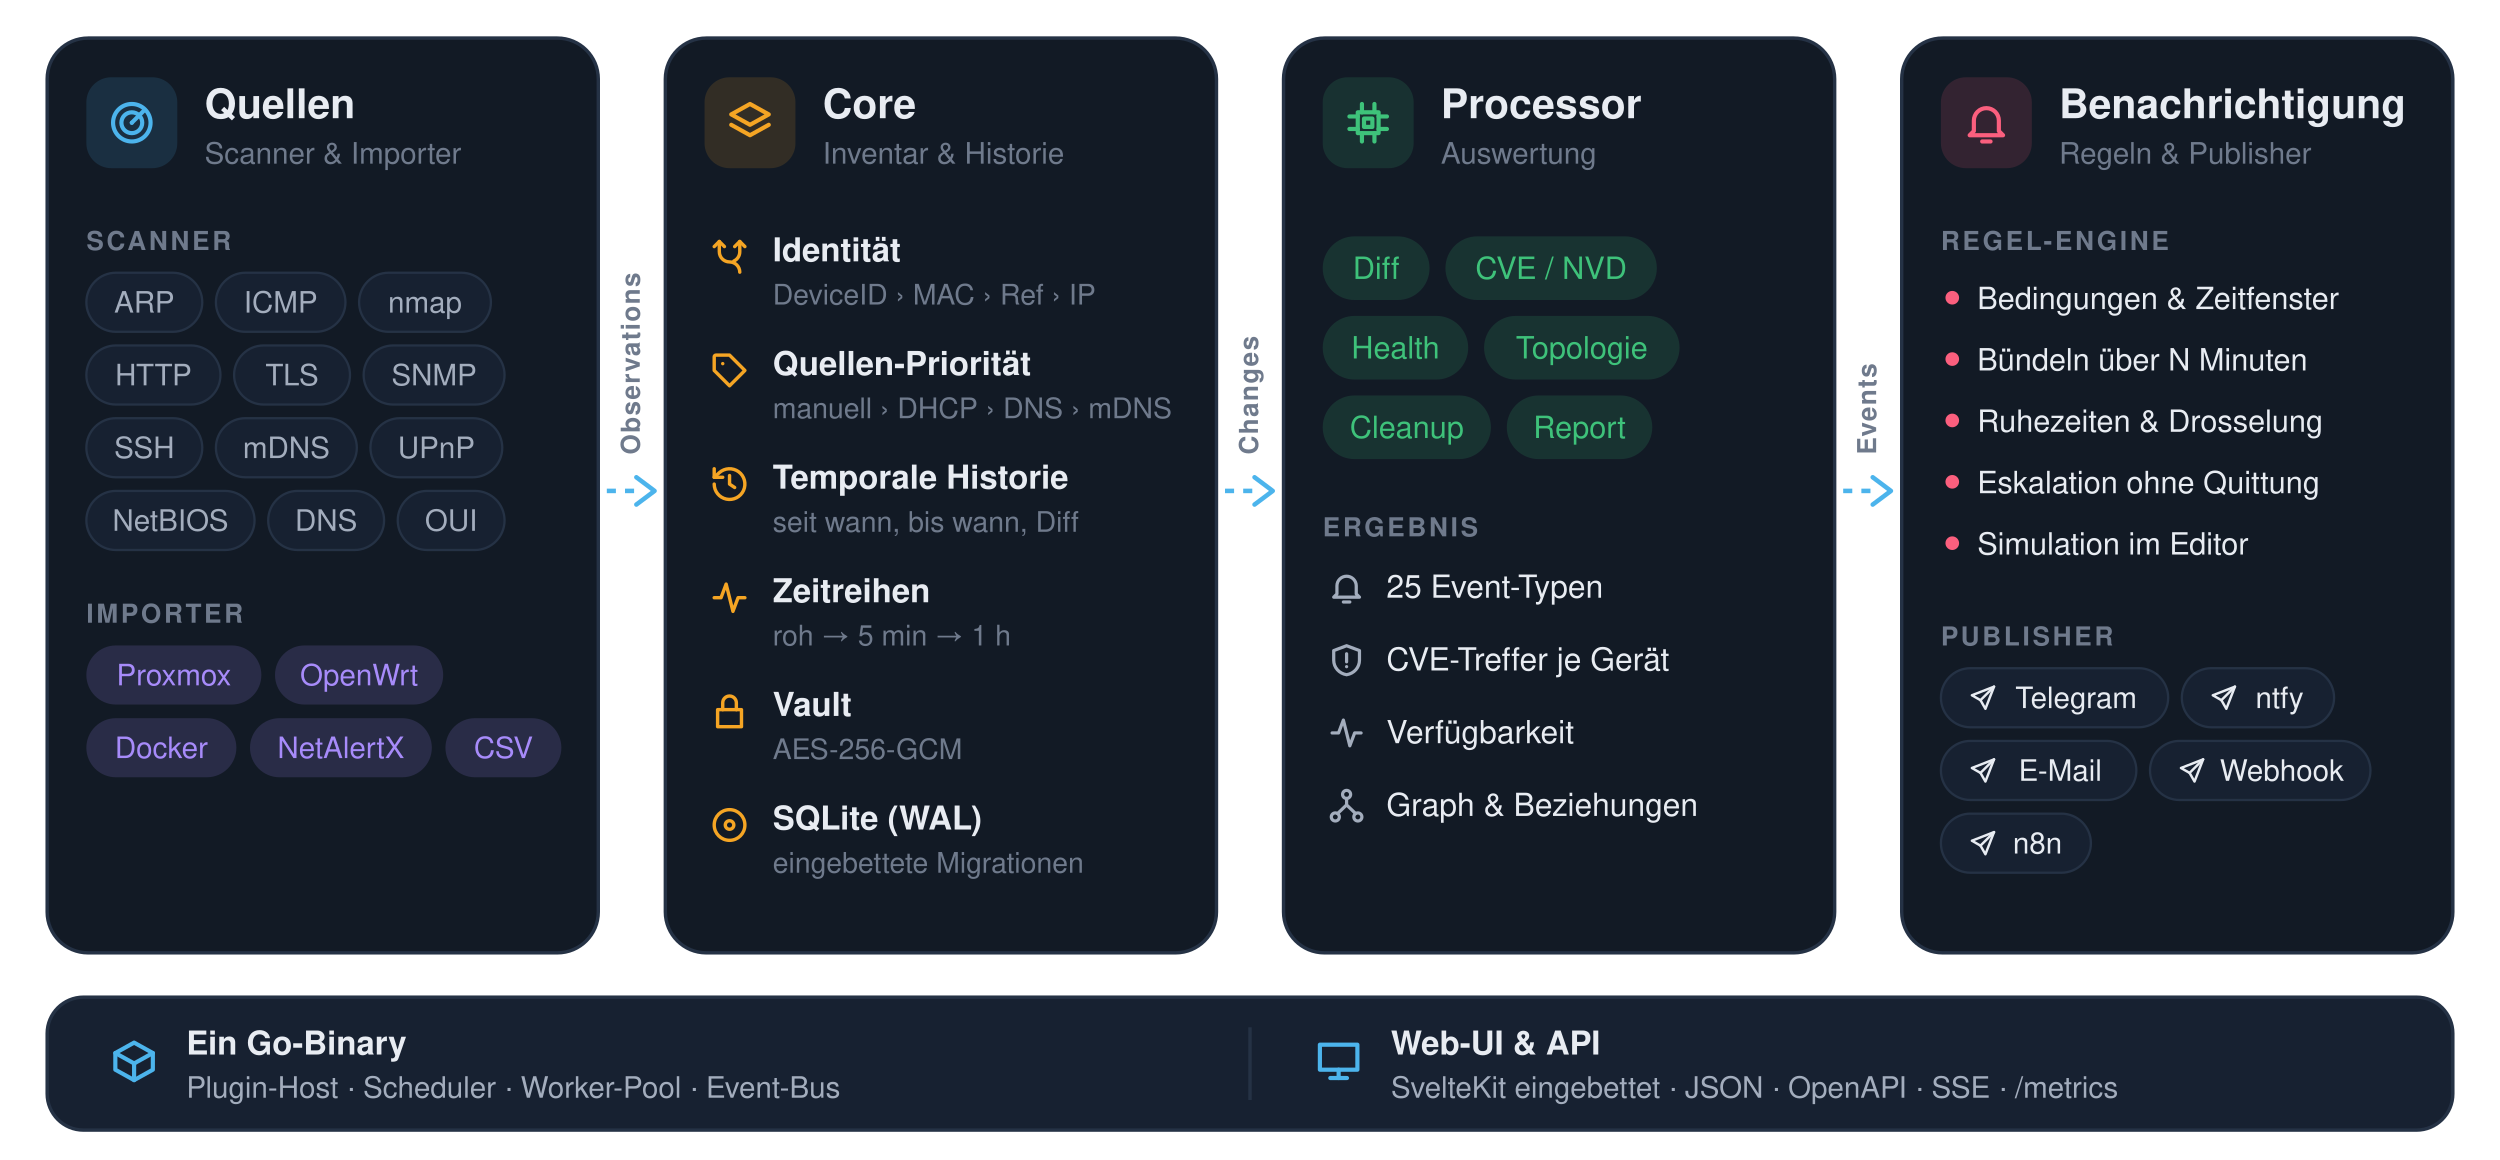
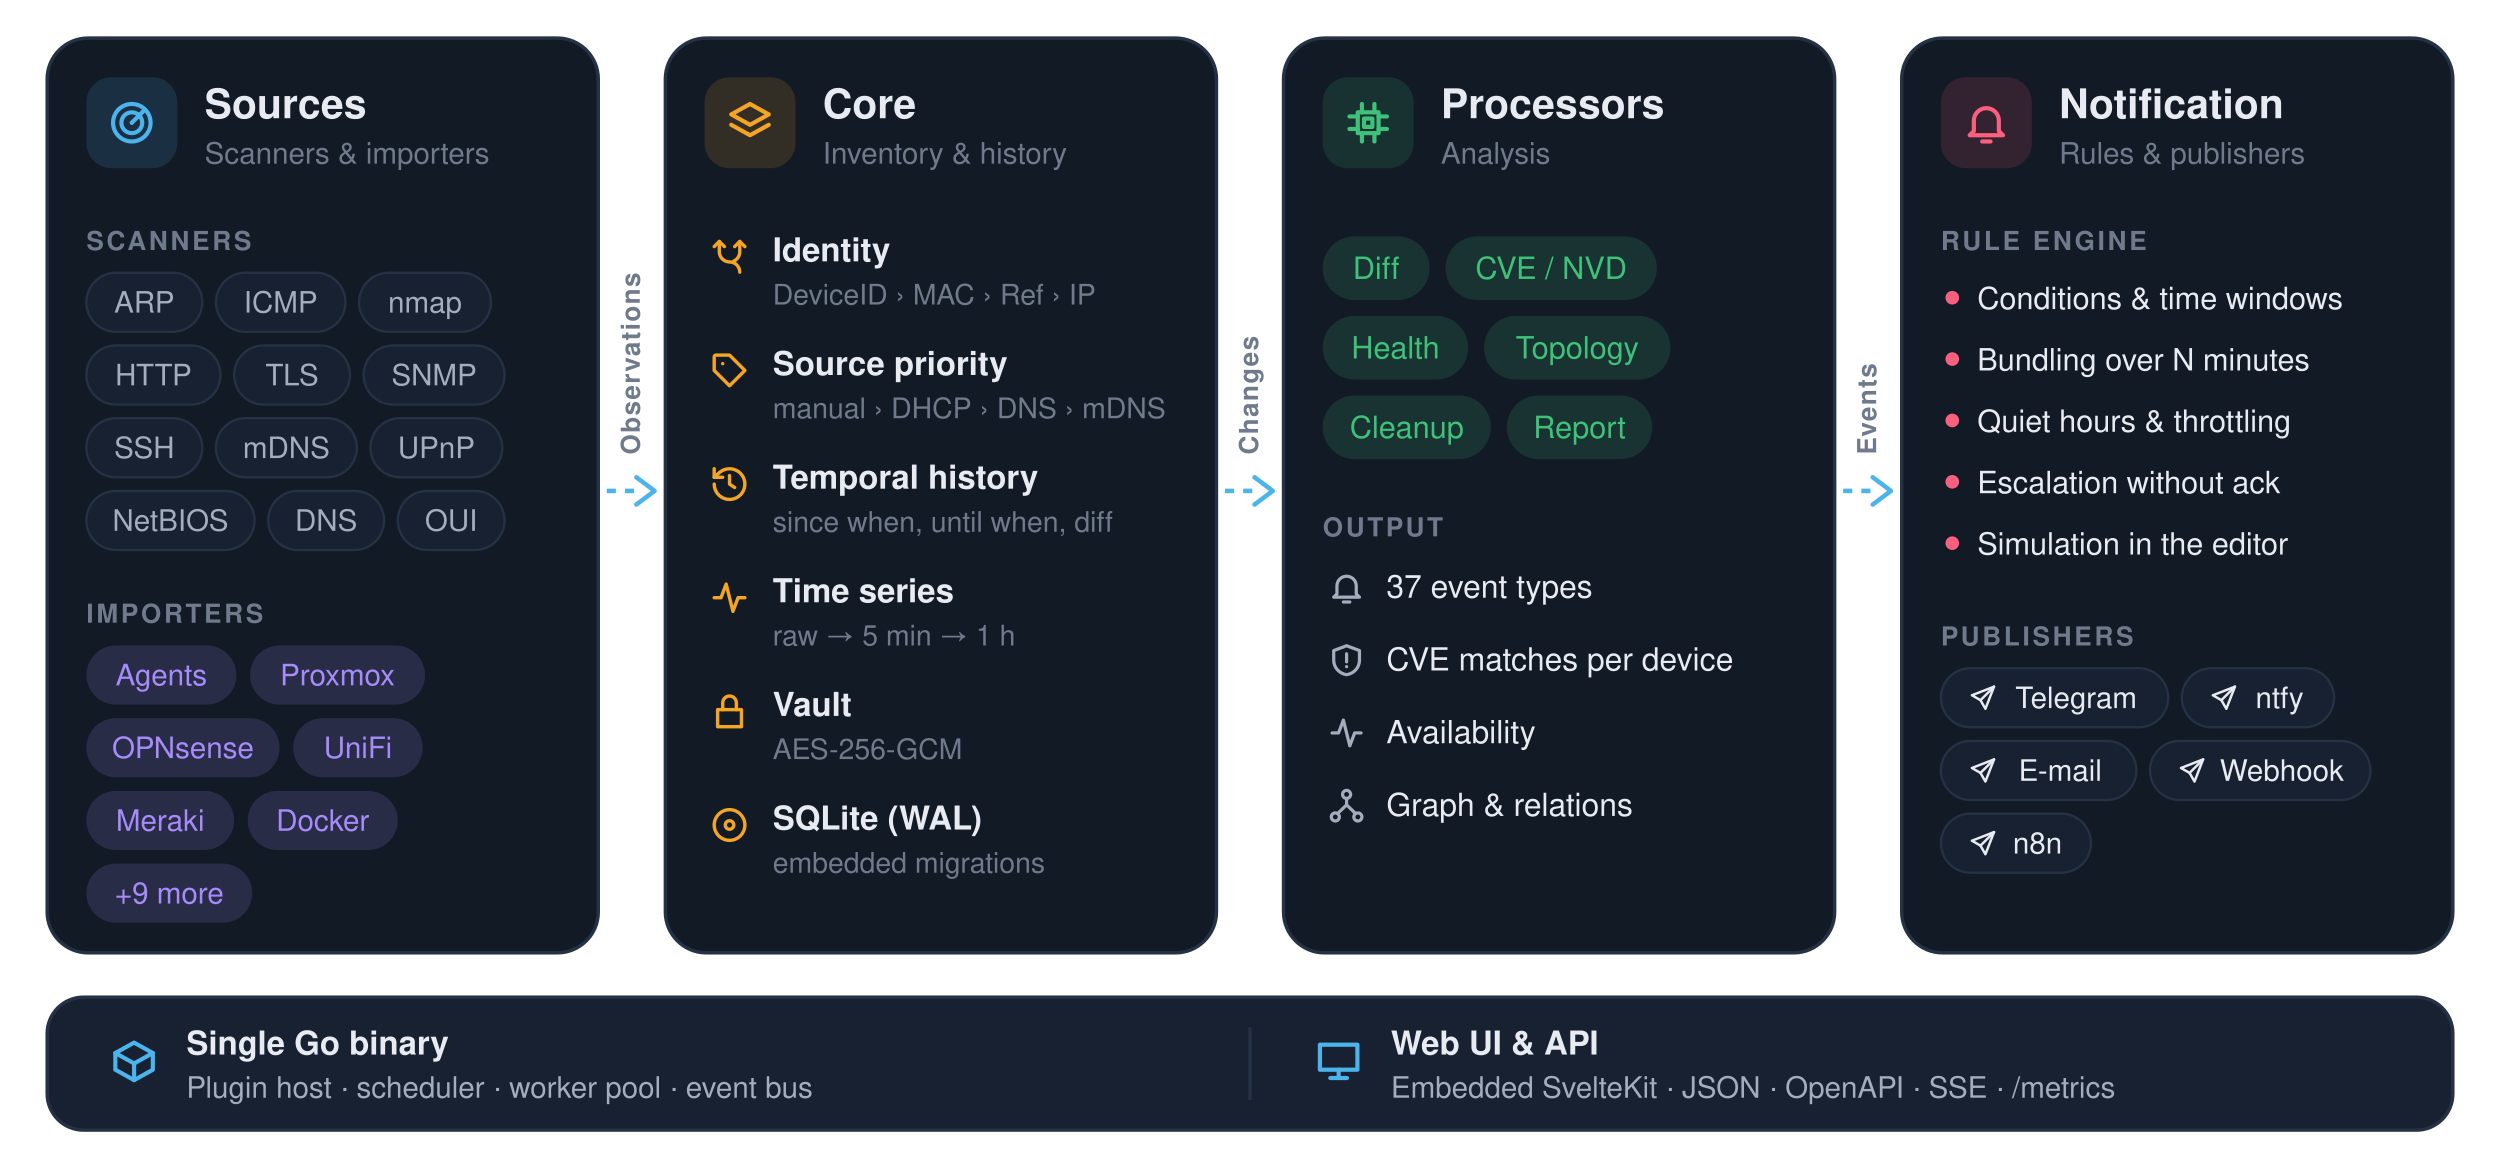
<svg xmlns="http://www.w3.org/2000/svg" width="1100" height="510" viewBox="0 0 1100 510" role="img" aria-labelledby="t d">
  <style>
.flow { animation: flow 1.1s linear infinite; }
@keyframes flow { to { stroke-dashoffset: -16; } }
@media (prefers-reduced-motion: reduce) { * { animation: none !important; } }
</style>
  <rect x="20.75" y="16.75" width="242.5" height="402.5" rx="18" fill="#121a25" stroke="#253245" stroke-width="1.5" />
  <rect x="38" y="34" width="40" height="40" rx="11" fill="#4cb4ec" fill-opacity="0.14" />
  <g transform="translate(47 43) scale(0.9166667)" fill="none" stroke="#4cb4ec" stroke-width="2" stroke-linecap="round" stroke-linejoin="round">
    <path d="M3 12a9 9 0 1 0 18 0a9 9 0 1 0 -18 0" />
    <path d="M7 12a5 5 0 1 0 10 0a5 5 0 1 0 -10 0" />
    <path d="M12 12l6-6" />
    <path d="M12 12h.01" />
  </g>
-   <text x="90" y="52" font-family="'Segoe UI', -apple-system, BlinkMacSystemFont, 'Helvetica Neue', Helvetica, Arial, sans-serif" font-size="18" font-weight="650" fill="#e8ecf2">Quellen</text>
-   <text x="90" y="72" font-family="'Segoe UI', -apple-system, BlinkMacSystemFont, 'Helvetica Neue', Helvetica, Arial, sans-serif" font-size="13" font-weight="400" fill="#6f7a8c">Scanner &amp; Importer</text>
-   <text x="38" y="110" font-family="'Segoe UI', -apple-system, BlinkMacSystemFont, 'Helvetica Neue', Helvetica, Arial, sans-serif" font-size="11.5" font-weight="600" letter-spacing="1.2" fill="#6f7a8c">SCANNER</text>
+   <text x="90" y="52" font-family="'Segoe UI', -apple-system, BlinkMacSystemFont, 'Helvetica Neue', Helvetica, Arial, sans-serif" font-size="18" font-weight="650" fill="#e8ecf2">Sources</text>
+   <text x="90" y="72" font-family="'Segoe UI', -apple-system, BlinkMacSystemFont, 'Helvetica Neue', Helvetica, Arial, sans-serif" font-size="13" font-weight="400" fill="#6f7a8c">Scanners &amp; importers</text>
+   <text x="38" y="110" font-family="'Segoe UI', -apple-system, BlinkMacSystemFont, 'Helvetica Neue', Helvetica, Arial, sans-serif" font-size="11.5" font-weight="600" letter-spacing="1.2" fill="#6f7a8c">SCANNERS</text>
  <rect x="38" y="120" width="51" height="26" rx="13" fill="#172131" stroke="#253245" />
  <text x="63.5" y="137.55" font-family="'Segoe UI', -apple-system, BlinkMacSystemFont, 'Helvetica Neue', Helvetica, Arial, sans-serif" font-size="13" font-weight="500" text-anchor="middle" fill="#a3adbd">ARP</text>
  <rect x="95" y="120" width="57" height="26" rx="13" fill="#172131" stroke="#253245" />
  <text x="123.5" y="137.55" font-family="'Segoe UI', -apple-system, BlinkMacSystemFont, 'Helvetica Neue', Helvetica, Arial, sans-serif" font-size="13" font-weight="500" text-anchor="middle" fill="#a3adbd">ICMP</text>
  <rect x="158" y="120" width="58" height="26" rx="13" fill="#172131" stroke="#253245" />
  <text x="187" y="137.55" font-family="'Segoe UI', -apple-system, BlinkMacSystemFont, 'Helvetica Neue', Helvetica, Arial, sans-serif" font-size="13" font-weight="500" text-anchor="middle" fill="#a3adbd">nmap</text>
  <rect x="38" y="152" width="59" height="26" rx="13" fill="#172131" stroke="#253245" />
  <text x="67.5" y="169.55" font-family="'Segoe UI', -apple-system, BlinkMacSystemFont, 'Helvetica Neue', Helvetica, Arial, sans-serif" font-size="13" font-weight="500" text-anchor="middle" fill="#a3adbd">HTTP</text>
  <rect x="103" y="152" width="51" height="26" rx="13" fill="#172131" stroke="#253245" />
  <text x="128.5" y="169.55" font-family="'Segoe UI', -apple-system, BlinkMacSystemFont, 'Helvetica Neue', Helvetica, Arial, sans-serif" font-size="13" font-weight="500" text-anchor="middle" fill="#a3adbd">TLS</text>
  <rect x="160" y="152" width="62" height="26" rx="13" fill="#172131" stroke="#253245" />
  <text x="191" y="169.55" font-family="'Segoe UI', -apple-system, BlinkMacSystemFont, 'Helvetica Neue', Helvetica, Arial, sans-serif" font-size="13" font-weight="500" text-anchor="middle" fill="#a3adbd">SNMP</text>
  <rect x="38" y="184" width="51" height="26" rx="13" fill="#172131" stroke="#253245" />
  <text x="63.5" y="201.55" font-family="'Segoe UI', -apple-system, BlinkMacSystemFont, 'Helvetica Neue', Helvetica, Arial, sans-serif" font-size="13" font-weight="500" text-anchor="middle" fill="#a3adbd">SSH</text>
  <rect x="95" y="184" width="62" height="26" rx="13" fill="#172131" stroke="#253245" />
  <text x="126" y="201.55" font-family="'Segoe UI', -apple-system, BlinkMacSystemFont, 'Helvetica Neue', Helvetica, Arial, sans-serif" font-size="13" font-weight="500" text-anchor="middle" fill="#a3adbd">mDNS</text>
  <rect x="163" y="184" width="58" height="26" rx="13" fill="#172131" stroke="#253245" />
  <text x="192" y="201.55" font-family="'Segoe UI', -apple-system, BlinkMacSystemFont, 'Helvetica Neue', Helvetica, Arial, sans-serif" font-size="13" font-weight="500" text-anchor="middle" fill="#a3adbd">UPnP</text>
  <rect x="38" y="216" width="74" height="26" rx="13" fill="#172131" stroke="#253245" />
  <text x="75" y="233.55" font-family="'Segoe UI', -apple-system, BlinkMacSystemFont, 'Helvetica Neue', Helvetica, Arial, sans-serif" font-size="13" font-weight="500" text-anchor="middle" fill="#a3adbd">NetBIOS</text>
  <rect x="118" y="216" width="51" height="26" rx="13" fill="#172131" stroke="#253245" />
  <text x="143.5" y="233.55" font-family="'Segoe UI', -apple-system, BlinkMacSystemFont, 'Helvetica Neue', Helvetica, Arial, sans-serif" font-size="13" font-weight="500" text-anchor="middle" fill="#a3adbd">DNS</text>
  <rect x="175" y="216" width="47" height="26" rx="13" fill="#172131" stroke="#253245" />
  <text x="198.5" y="233.55" font-family="'Segoe UI', -apple-system, BlinkMacSystemFont, 'Helvetica Neue', Helvetica, Arial, sans-serif" font-size="13" font-weight="500" text-anchor="middle" fill="#a3adbd">OUI</text>
-   <text x="38" y="274" font-family="'Segoe UI', -apple-system, BlinkMacSystemFont, 'Helvetica Neue', Helvetica, Arial, sans-serif" font-size="11.5" font-weight="600" letter-spacing="1.2" fill="#6f7a8c">IMPORTER</text>
-   <rect x="38" y="284" width="77" height="26" rx="13" fill="rgba(167,139,250,0.16)" stroke="none" />
-   <text x="76.5" y="301.55" font-family="'Segoe UI', -apple-system, BlinkMacSystemFont, 'Helvetica Neue', Helvetica, Arial, sans-serif" font-size="13" font-weight="500" text-anchor="middle" fill="#a78bfa">Proxmox</text>
-   <rect x="121" y="284" width="74" height="26" rx="13" fill="rgba(167,139,250,0.16)" stroke="none" />
-   <text x="158" y="301.55" font-family="'Segoe UI', -apple-system, BlinkMacSystemFont, 'Helvetica Neue', Helvetica, Arial, sans-serif" font-size="13" font-weight="500" text-anchor="middle" fill="#a78bfa">OpenWrt</text>
-   <rect x="38" y="316" width="66" height="26" rx="13" fill="rgba(167,139,250,0.16)" stroke="none" />
-   <text x="71" y="333.55" font-family="'Segoe UI', -apple-system, BlinkMacSystemFont, 'Helvetica Neue', Helvetica, Arial, sans-serif" font-size="13" font-weight="500" text-anchor="middle" fill="#a78bfa">Docker</text>
-   <rect x="110" y="316" width="80" height="26" rx="13" fill="rgba(167,139,250,0.16)" stroke="none" />
-   <text x="150" y="333.55" font-family="'Segoe UI', -apple-system, BlinkMacSystemFont, 'Helvetica Neue', Helvetica, Arial, sans-serif" font-size="13" font-weight="500" text-anchor="middle" fill="#a78bfa">NetAlertX</text>
-   <rect x="196" y="316" width="51" height="26" rx="13" fill="rgba(167,139,250,0.16)" stroke="none" />
-   <text x="221.5" y="333.55" font-family="'Segoe UI', -apple-system, BlinkMacSystemFont, 'Helvetica Neue', Helvetica, Arial, sans-serif" font-size="13" font-weight="500" text-anchor="middle" fill="#a78bfa">CSV</text>
+   <text x="38" y="274" font-family="'Segoe UI', -apple-system, BlinkMacSystemFont, 'Helvetica Neue', Helvetica, Arial, sans-serif" font-size="11.5" font-weight="600" letter-spacing="1.2" fill="#6f7a8c">IMPORTERS</text>
+   <rect x="38" y="284" width="66" height="26" rx="13" fill="rgba(167,139,250,0.16)" stroke="none" />
+   <text x="71" y="301.55" font-family="'Segoe UI', -apple-system, BlinkMacSystemFont, 'Helvetica Neue', Helvetica, Arial, sans-serif" font-size="13" font-weight="500" text-anchor="middle" fill="#a78bfa">Agents</text>
+   <rect x="110" y="284" width="77" height="26" rx="13" fill="rgba(167,139,250,0.16)" stroke="none" />
+   <text x="148.5" y="301.55" font-family="'Segoe UI', -apple-system, BlinkMacSystemFont, 'Helvetica Neue', Helvetica, Arial, sans-serif" font-size="13" font-weight="500" text-anchor="middle" fill="#a78bfa">Proxmox</text>
+   <rect x="38" y="316" width="85" height="26" rx="13" fill="rgba(167,139,250,0.16)" stroke="none" />
+   <text x="80.5" y="333.55" font-family="'Segoe UI', -apple-system, BlinkMacSystemFont, 'Helvetica Neue', Helvetica, Arial, sans-serif" font-size="13" font-weight="500" text-anchor="middle" fill="#a78bfa">OPNsense</text>
+   <rect x="129" y="316" width="57" height="26" rx="13" fill="rgba(167,139,250,0.16)" stroke="none" />
+   <text x="157.5" y="333.55" font-family="'Segoe UI', -apple-system, BlinkMacSystemFont, 'Helvetica Neue', Helvetica, Arial, sans-serif" font-size="13" font-weight="500" text-anchor="middle" fill="#a78bfa">UniFi</text>
+   <rect x="38" y="348" width="65" height="26" rx="13" fill="rgba(167,139,250,0.16)" stroke="none" />
+   <text x="70.5" y="365.55" font-family="'Segoe UI', -apple-system, BlinkMacSystemFont, 'Helvetica Neue', Helvetica, Arial, sans-serif" font-size="13" font-weight="500" text-anchor="middle" fill="#a78bfa">Meraki</text>
+   <rect x="109" y="348" width="66" height="26" rx="13" fill="rgba(167,139,250,0.16)" stroke="none" />
+   <text x="142" y="365.55" font-family="'Segoe UI', -apple-system, BlinkMacSystemFont, 'Helvetica Neue', Helvetica, Arial, sans-serif" font-size="13" font-weight="500" text-anchor="middle" fill="#a78bfa">Docker</text>
+   <rect x="38" y="380" width="73" height="26" rx="13" fill="rgba(167,139,250,0.16)" stroke="none" />
+   <text x="74.5" y="397.55" font-family="'Segoe UI', -apple-system, BlinkMacSystemFont, 'Helvetica Neue', Helvetica, Arial, sans-serif" font-size="13" font-weight="500" text-anchor="middle" fill="#a78bfa">+9 more</text>
  <rect x="292.75" y="16.75" width="242.5" height="402.5" rx="18" fill="#121a25" stroke="#253245" stroke-width="1.5" />
  <rect x="310" y="34" width="40" height="40" rx="11" fill="#f5a524" fill-opacity="0.14" />
  <g transform="translate(319 43) scale(0.9166667)" fill="none" stroke="#f5a524" stroke-width="2" stroke-linecap="round" stroke-linejoin="round">
    <path d="M12 3l9 5-9 5-9-5z" />
    <path d="M3 13l9 5 9-5" />
  </g>
  <text x="362" y="52" font-family="'Segoe UI', -apple-system, BlinkMacSystemFont, 'Helvetica Neue', Helvetica, Arial, sans-serif" font-size="18" font-weight="650" fill="#e8ecf2">Core</text>
-   <text x="362" y="72" font-family="'Segoe UI', -apple-system, BlinkMacSystemFont, 'Helvetica Neue', Helvetica, Arial, sans-serif" font-size="13" font-weight="400" fill="#6f7a8c">Inventar &amp; Historie</text>
+   <text x="362" y="72" font-family="'Segoe UI', -apple-system, BlinkMacSystemFont, 'Helvetica Neue', Helvetica, Arial, sans-serif" font-size="13" font-weight="400" fill="#6f7a8c">Inventory &amp; history</text>
  <g transform="translate(312 104) scale(0.75)" fill="none" stroke="#f5a524" stroke-width="2" stroke-linecap="round" stroke-linejoin="round">
    <path d="M6 3v6a6 6 0 0 0 6 6h0a6 6 0 0 1 6 6" />
    <path d="M18 3v6a6 6 0 0 1-3.5 5.5" />
    <path d="M3 6l3-3 3 3" />
    <path d="M15 6l3-3 3 3" />
  </g>
-   <text x="340" y="115" font-family="'Segoe UI', -apple-system, BlinkMacSystemFont, 'Helvetica Neue', Helvetica, Arial, sans-serif" font-size="14.5" font-weight="600" fill="#e8ecf2">Identität</text>
+   <text x="340" y="115" font-family="'Segoe UI', -apple-system, BlinkMacSystemFont, 'Helvetica Neue', Helvetica, Arial, sans-serif" font-size="14.5" font-weight="600" fill="#e8ecf2">Identity</text>
  <text x="340" y="134" font-family="'Segoe UI', -apple-system, BlinkMacSystemFont, 'Helvetica Neue', Helvetica, Arial, sans-serif" font-size="12.5" font-weight="400" fill="#6f7a8c">DeviceID › MAC › Ref › IP</text>
  <g transform="translate(312 154) scale(0.75)" fill="none" stroke="#f5a524" stroke-width="2" stroke-linecap="round" stroke-linejoin="round">
    <path d="M3 12V4a1 1 0 0 1 1-1h8l9 9-9 9z" />
    <path d="M8 8h.01" />
  </g>
-   <text x="340" y="165" font-family="'Segoe UI', -apple-system, BlinkMacSystemFont, 'Helvetica Neue', Helvetica, Arial, sans-serif" font-size="14.5" font-weight="600" fill="#e8ecf2">Quellen-Priorität</text>
-   <text x="340" y="184" font-family="'Segoe UI', -apple-system, BlinkMacSystemFont, 'Helvetica Neue', Helvetica, Arial, sans-serif" font-size="12.5" font-weight="400" fill="#6f7a8c">manuell › DHCP › DNS › mDNS</text>
+   <text x="340" y="165" font-family="'Segoe UI', -apple-system, BlinkMacSystemFont, 'Helvetica Neue', Helvetica, Arial, sans-serif" font-size="14.5" font-weight="600" fill="#e8ecf2">Source priority</text>
+   <text x="340" y="184" font-family="'Segoe UI', -apple-system, BlinkMacSystemFont, 'Helvetica Neue', Helvetica, Arial, sans-serif" font-size="12.5" font-weight="400" fill="#6f7a8c">manual › DHCP › DNS › mDNS</text>
  <g transform="translate(312 204) scale(0.75)" fill="none" stroke="#f5a524" stroke-width="2" stroke-linecap="round" stroke-linejoin="round">
    <path d="M3 12a9 9 0 1 0 3-6.7L3 8" />
    <path d="M3 3v5h5" />
    <path d="M12 7v5l3 2" />
  </g>
-   <text x="340" y="215" font-family="'Segoe UI', -apple-system, BlinkMacSystemFont, 'Helvetica Neue', Helvetica, Arial, sans-serif" font-size="14.5" font-weight="600" fill="#e8ecf2">Temporale Historie</text>
-   <text x="340" y="234" font-family="'Segoe UI', -apple-system, BlinkMacSystemFont, 'Helvetica Neue', Helvetica, Arial, sans-serif" font-size="12.5" font-weight="400" fill="#6f7a8c">seit wann, bis wann, Diff</text>
+   <text x="340" y="215" font-family="'Segoe UI', -apple-system, BlinkMacSystemFont, 'Helvetica Neue', Helvetica, Arial, sans-serif" font-size="14.5" font-weight="600" fill="#e8ecf2">Temporal history</text>
+   <text x="340" y="234" font-family="'Segoe UI', -apple-system, BlinkMacSystemFont, 'Helvetica Neue', Helvetica, Arial, sans-serif" font-size="12.5" font-weight="400" fill="#6f7a8c">since when, until when, diff</text>
  <g transform="translate(312 254) scale(0.75)" fill="none" stroke="#f5a524" stroke-width="2" stroke-linecap="round" stroke-linejoin="round">
    <path d="M3 12h4l3-8 4 16 3-8h4" />
  </g>
-   <text x="340" y="265" font-family="'Segoe UI', -apple-system, BlinkMacSystemFont, 'Helvetica Neue', Helvetica, Arial, sans-serif" font-size="14.5" font-weight="600" fill="#e8ecf2">Zeitreihen</text>
-   <text x="340" y="284" font-family="'Segoe UI', -apple-system, BlinkMacSystemFont, 'Helvetica Neue', Helvetica, Arial, sans-serif" font-size="12.5" font-weight="400" fill="#6f7a8c">roh → 5 min → 1 h</text>
+   <text x="340" y="265" font-family="'Segoe UI', -apple-system, BlinkMacSystemFont, 'Helvetica Neue', Helvetica, Arial, sans-serif" font-size="14.5" font-weight="600" fill="#e8ecf2">Time series</text>
+   <text x="340" y="284" font-family="'Segoe UI', -apple-system, BlinkMacSystemFont, 'Helvetica Neue', Helvetica, Arial, sans-serif" font-size="12.5" font-weight="400" fill="#6f7a8c">raw → 5 min → 1 h</text>
  <g transform="translate(312 304) scale(0.75)" fill="none" stroke="#f5a524" stroke-width="2" stroke-linecap="round" stroke-linejoin="round">
    <path d="M5 11h14v10H5z" />
    <path d="M8 11V7a4 4 0 0 1 8 0v4" />
  </g>
  <text x="340" y="315" font-family="'Segoe UI', -apple-system, BlinkMacSystemFont, 'Helvetica Neue', Helvetica, Arial, sans-serif" font-size="14.5" font-weight="600" fill="#e8ecf2">Vault</text>
  <text x="340" y="334" font-family="'Segoe UI', -apple-system, BlinkMacSystemFont, 'Helvetica Neue', Helvetica, Arial, sans-serif" font-size="12.5" font-weight="400" fill="#6f7a8c">AES-256-GCM</text>
  <g transform="translate(312 354) scale(0.75)" fill="none" stroke="#f5a524" stroke-width="2" stroke-linecap="round" stroke-linejoin="round">
    <path d="M3 12a9 9 0 1 0 18 0a9 9 0 1 0 -18 0" />
    <path d="M9.5 12a2.5 2.5 0 1 0 5 0a2.5 2.5 0 1 0 -5 0" />
  </g>
  <text x="340" y="365" font-family="'Segoe UI', -apple-system, BlinkMacSystemFont, 'Helvetica Neue', Helvetica, Arial, sans-serif" font-size="14.5" font-weight="600" fill="#e8ecf2">SQLite (WAL)</text>
-   <text x="340" y="384" font-family="'Segoe UI', -apple-system, BlinkMacSystemFont, 'Helvetica Neue', Helvetica, Arial, sans-serif" font-size="12.5" font-weight="400" fill="#6f7a8c">eingebettete Migrationen</text>
+   <text x="340" y="384" font-family="'Segoe UI', -apple-system, BlinkMacSystemFont, 'Helvetica Neue', Helvetica, Arial, sans-serif" font-size="12.5" font-weight="400" fill="#6f7a8c">embedded migrations</text>
  <rect x="564.75" y="16.75" width="242.5" height="402.5" rx="18" fill="#121a25" stroke="#253245" stroke-width="1.5" />
  <rect x="582" y="34" width="40" height="40" rx="11" fill="#3ec27a" fill-opacity="0.14" />
  <g transform="translate(591 43) scale(0.9166667)" fill="none" stroke="#3ec27a" stroke-width="2" stroke-linecap="round" stroke-linejoin="round">
    <path d="M7 7h10v10H7z" />
    <path d="M10 10h4v4h-4z" />
    <path d="M9 3v4M15 3v4M9 17v4M15 17v4M3 9h4M3 15h4M17 9h4M17 15h4" />
  </g>
-   <text x="634" y="52" font-family="'Segoe UI', -apple-system, BlinkMacSystemFont, 'Helvetica Neue', Helvetica, Arial, sans-serif" font-size="18" font-weight="650" fill="#e8ecf2">Processor</text>
-   <text x="634" y="72" font-family="'Segoe UI', -apple-system, BlinkMacSystemFont, 'Helvetica Neue', Helvetica, Arial, sans-serif" font-size="13" font-weight="400" fill="#6f7a8c">Auswertung</text>
+   <text x="634" y="52" font-family="'Segoe UI', -apple-system, BlinkMacSystemFont, 'Helvetica Neue', Helvetica, Arial, sans-serif" font-size="18" font-weight="650" fill="#e8ecf2">Processors</text>
+   <text x="634" y="72" font-family="'Segoe UI', -apple-system, BlinkMacSystemFont, 'Helvetica Neue', Helvetica, Arial, sans-serif" font-size="13" font-weight="400" fill="#6f7a8c">Analysis</text>
  <rect x="582" y="104" width="47" height="28" rx="14" fill="rgba(62,194,122,0.15)" stroke="none" />
  <text x="605.5" y="122.725" font-family="'Segoe UI', -apple-system, BlinkMacSystemFont, 'Helvetica Neue', Helvetica, Arial, sans-serif" font-size="13.5" font-weight="500" text-anchor="middle" fill="#3ec27a">Diff</text>
  <rect x="636" y="104" width="93" height="28" rx="14" fill="rgba(62,194,122,0.15)" stroke="none" />
  <text x="682.5" y="122.725" font-family="'Segoe UI', -apple-system, BlinkMacSystemFont, 'Helvetica Neue', Helvetica, Arial, sans-serif" font-size="13.5" font-weight="500" text-anchor="middle" fill="#3ec27a">CVE / NVD</text>
  <rect x="582" y="139" width="64" height="28" rx="14" fill="rgba(62,194,122,0.15)" stroke="none" />
  <text x="614" y="157.725" font-family="'Segoe UI', -apple-system, BlinkMacSystemFont, 'Helvetica Neue', Helvetica, Arial, sans-serif" font-size="13.5" font-weight="500" text-anchor="middle" fill="#3ec27a">Health</text>
-   <rect x="653" y="139" width="86" height="28" rx="14" fill="rgba(62,194,122,0.15)" stroke="none" />
-   <text x="696" y="157.725" font-family="'Segoe UI', -apple-system, BlinkMacSystemFont, 'Helvetica Neue', Helvetica, Arial, sans-serif" font-size="13.5" font-weight="500" text-anchor="middle" fill="#3ec27a">Topologie</text>
+   <rect x="653" y="139" width="82" height="28" rx="14" fill="rgba(62,194,122,0.15)" stroke="none" />
+   <text x="694" y="157.725" font-family="'Segoe UI', -apple-system, BlinkMacSystemFont, 'Helvetica Neue', Helvetica, Arial, sans-serif" font-size="13.5" font-weight="500" text-anchor="middle" fill="#3ec27a">Topology</text>
  <rect x="582" y="174" width="74" height="28" rx="14" fill="rgba(62,194,122,0.15)" stroke="none" />
  <text x="619" y="192.725" font-family="'Segoe UI', -apple-system, BlinkMacSystemFont, 'Helvetica Neue', Helvetica, Arial, sans-serif" font-size="13.5" font-weight="500" text-anchor="middle" fill="#3ec27a">Cleanup</text>
  <rect x="663" y="174" width="64" height="28" rx="14" fill="rgba(62,194,122,0.15)" stroke="none" />
  <text x="695" y="192.725" font-family="'Segoe UI', -apple-system, BlinkMacSystemFont, 'Helvetica Neue', Helvetica, Arial, sans-serif" font-size="13.5" font-weight="500" text-anchor="middle" fill="#3ec27a">Report</text>
-   <text x="582" y="236" font-family="'Segoe UI', -apple-system, BlinkMacSystemFont, 'Helvetica Neue', Helvetica, Arial, sans-serif" font-size="11.5" font-weight="600" letter-spacing="1.2" fill="#6f7a8c">ERGEBNIS</text>
+   <text x="582" y="236" font-family="'Segoe UI', -apple-system, BlinkMacSystemFont, 'Helvetica Neue', Helvetica, Arial, sans-serif" font-size="11.5" font-weight="600" letter-spacing="1.2" fill="#6f7a8c">OUTPUT</text>
  <g transform="translate(584 250) scale(0.7083333)" fill="none" stroke="#a3adbd" stroke-width="2" stroke-linecap="round" stroke-linejoin="round">
    <path d="M6 16V11a6 6 0 1 1 12 0v5l2 2H4z" />
    <path d="M10 21h4" />
  </g>
-   <text x="610" y="263" font-family="'Segoe UI', -apple-system, BlinkMacSystemFont, 'Helvetica Neue', Helvetica, Arial, sans-serif" font-size="14" font-weight="400" fill="#e8ecf2">25 Event-Typen</text>
+   <text x="610" y="263" font-family="'Segoe UI', -apple-system, BlinkMacSystemFont, 'Helvetica Neue', Helvetica, Arial, sans-serif" font-size="14" font-weight="400" fill="#e8ecf2">37 event types</text>
  <g transform="translate(584 282) scale(0.7083333)" fill="none" stroke="#a3adbd" stroke-width="2" stroke-linecap="round" stroke-linejoin="round">
    <path d="M12 3l8 3v6c0 4.5-3.4 8.3-8 9-4.6-.7-8-4.5-8-9V6z" />
    <path d="M12 8v5" />
    <path d="M12 16h.01" />
  </g>
-   <text x="610" y="295" font-family="'Segoe UI', -apple-system, BlinkMacSystemFont, 'Helvetica Neue', Helvetica, Arial, sans-serif" font-size="14" font-weight="400" fill="#e8ecf2">CVE-Treffer je Gerät</text>
+   <text x="610" y="295" font-family="'Segoe UI', -apple-system, BlinkMacSystemFont, 'Helvetica Neue', Helvetica, Arial, sans-serif" font-size="14" font-weight="400" fill="#e8ecf2">CVE matches per device</text>
  <g transform="translate(584 314) scale(0.7083333)" fill="none" stroke="#a3adbd" stroke-width="2" stroke-linecap="round" stroke-linejoin="round">
    <path d="M3 12h4l3-8 4 16 3-8h4" />
  </g>
-   <text x="610" y="327" font-family="'Segoe UI', -apple-system, BlinkMacSystemFont, 'Helvetica Neue', Helvetica, Arial, sans-serif" font-size="14" font-weight="400" fill="#e8ecf2">Verfügbarkeit</text>
+   <text x="610" y="327" font-family="'Segoe UI', -apple-system, BlinkMacSystemFont, 'Helvetica Neue', Helvetica, Arial, sans-serif" font-size="14" font-weight="400" fill="#e8ecf2">Availability</text>
  <g transform="translate(584 346) scale(0.7083333)" fill="none" stroke="#a3adbd" stroke-width="2" stroke-linecap="round" stroke-linejoin="round">
    <path d="M9.5 5a2.5 2.5 0 1 0 5 0a2.5 2.5 0 1 0 -5 0" />
    <path d="M2.5 19a2.5 2.5 0 1 0 5 0a2.5 2.5 0 1 0 -5 0" />
    <path d="M16.5 19a2.5 2.5 0 1 0 5 0a2.5 2.5 0 1 0 -5 0" />
    <path d="M12 7.5v4M12 11.5l-5.6 5.4M12 11.5l5.6 5.4" />
  </g>
-   <text x="610" y="359" font-family="'Segoe UI', -apple-system, BlinkMacSystemFont, 'Helvetica Neue', Helvetica, Arial, sans-serif" font-size="14" font-weight="400" fill="#e8ecf2">Graph &amp; Beziehungen</text>
+   <text x="610" y="359" font-family="'Segoe UI', -apple-system, BlinkMacSystemFont, 'Helvetica Neue', Helvetica, Arial, sans-serif" font-size="14" font-weight="400" fill="#e8ecf2">Graph &amp; relations</text>
  <rect x="836.75" y="16.75" width="242.5" height="402.5" rx="18" fill="#121a25" stroke="#253245" stroke-width="1.5" />
  <rect x="854" y="34" width="40" height="40" rx="11" fill="#fb5f7e" fill-opacity="0.14" />
  <g transform="translate(863 43) scale(0.9166667)" fill="none" stroke="#fb5f7e" stroke-width="2" stroke-linecap="round" stroke-linejoin="round">
    <path d="M6 16V11a6 6 0 1 1 12 0v5l2 2H4z" />
    <path d="M10 21h4" />
  </g>
-   <text x="906" y="52" font-family="'Segoe UI', -apple-system, BlinkMacSystemFont, 'Helvetica Neue', Helvetica, Arial, sans-serif" font-size="18" font-weight="650" fill="#e8ecf2">Benachrichtigung</text>
-   <text x="906" y="72" font-family="'Segoe UI', -apple-system, BlinkMacSystemFont, 'Helvetica Neue', Helvetica, Arial, sans-serif" font-size="13" font-weight="400" fill="#6f7a8c">Regeln &amp; Publisher</text>
-   <text x="854" y="110" font-family="'Segoe UI', -apple-system, BlinkMacSystemFont, 'Helvetica Neue', Helvetica, Arial, sans-serif" font-size="11.5" font-weight="600" letter-spacing="1.2" fill="#6f7a8c">REGEL-ENGINE</text>
+   <text x="906" y="52" font-family="'Segoe UI', -apple-system, BlinkMacSystemFont, 'Helvetica Neue', Helvetica, Arial, sans-serif" font-size="18" font-weight="650" fill="#e8ecf2">Notification</text>
+   <text x="906" y="72" font-family="'Segoe UI', -apple-system, BlinkMacSystemFont, 'Helvetica Neue', Helvetica, Arial, sans-serif" font-size="13" font-weight="400" fill="#6f7a8c">Rules &amp; publishers</text>
+   <text x="854" y="110" font-family="'Segoe UI', -apple-system, BlinkMacSystemFont, 'Helvetica Neue', Helvetica, Arial, sans-serif" font-size="11.5" font-weight="600" letter-spacing="1.2" fill="#6f7a8c">RULE ENGINE</text>
  <circle cx="859" cy="131" r="3" fill="#fb5f7e" />
-   <text x="870" y="136" font-family="'Segoe UI', -apple-system, BlinkMacSystemFont, 'Helvetica Neue', Helvetica, Arial, sans-serif" font-size="13.5" font-weight="400" fill="#e8ecf2">Bedingungen &amp; Zeitfenster</text>
+   <text x="870" y="136" font-family="'Segoe UI', -apple-system, BlinkMacSystemFont, 'Helvetica Neue', Helvetica, Arial, sans-serif" font-size="13.5" font-weight="400" fill="#e8ecf2">Conditions &amp; time windows</text>
  <circle cx="859" cy="158" r="3" fill="#fb5f7e" />
-   <text x="870" y="163" font-family="'Segoe UI', -apple-system, BlinkMacSystemFont, 'Helvetica Neue', Helvetica, Arial, sans-serif" font-size="13.5" font-weight="400" fill="#e8ecf2">Bündeln über N Minuten</text>
+   <text x="870" y="163" font-family="'Segoe UI', -apple-system, BlinkMacSystemFont, 'Helvetica Neue', Helvetica, Arial, sans-serif" font-size="13.5" font-weight="400" fill="#e8ecf2">Bundling over N minutes</text>
  <circle cx="859" cy="185" r="3" fill="#fb5f7e" />
-   <text x="870" y="190" font-family="'Segoe UI', -apple-system, BlinkMacSystemFont, 'Helvetica Neue', Helvetica, Arial, sans-serif" font-size="13.5" font-weight="400" fill="#e8ecf2">Ruhezeiten &amp; Drosselung</text>
+   <text x="870" y="190" font-family="'Segoe UI', -apple-system, BlinkMacSystemFont, 'Helvetica Neue', Helvetica, Arial, sans-serif" font-size="13.5" font-weight="400" fill="#e8ecf2">Quiet hours &amp; throttling</text>
  <circle cx="859" cy="212" r="3" fill="#fb5f7e" />
-   <text x="870" y="217" font-family="'Segoe UI', -apple-system, BlinkMacSystemFont, 'Helvetica Neue', Helvetica, Arial, sans-serif" font-size="13.5" font-weight="400" fill="#e8ecf2">Eskalation ohne Quittung</text>
+   <text x="870" y="217" font-family="'Segoe UI', -apple-system, BlinkMacSystemFont, 'Helvetica Neue', Helvetica, Arial, sans-serif" font-size="13.5" font-weight="400" fill="#e8ecf2">Escalation without ack</text>
  <circle cx="859" cy="239" r="3" fill="#fb5f7e" />
-   <text x="870" y="244" font-family="'Segoe UI', -apple-system, BlinkMacSystemFont, 'Helvetica Neue', Helvetica, Arial, sans-serif" font-size="13.5" font-weight="400" fill="#e8ecf2">Simulation im Editor</text>
-   <text x="854" y="284" font-family="'Segoe UI', -apple-system, BlinkMacSystemFont, 'Helvetica Neue', Helvetica, Arial, sans-serif" font-size="11.5" font-weight="600" letter-spacing="1.2" fill="#6f7a8c">PUBLISHER</text>
+   <text x="870" y="244" font-family="'Segoe UI', -apple-system, BlinkMacSystemFont, 'Helvetica Neue', Helvetica, Arial, sans-serif" font-size="13.5" font-weight="400" fill="#e8ecf2">Simulation in the editor</text>
+   <text x="854" y="284" font-family="'Segoe UI', -apple-system, BlinkMacSystemFont, 'Helvetica Neue', Helvetica, Arial, sans-serif" font-size="11.5" font-weight="600" letter-spacing="1.2" fill="#6f7a8c">PUBLISHERS</text>
  <rect x="854" y="294" width="100" height="26" rx="13" fill="#172131" stroke="#253245" />
  <g transform="translate(866 300.5) scale(0.5416667)" fill="none" stroke="#e8ecf2" stroke-width="2" stroke-linecap="round" stroke-linejoin="round">
    <path d="M21 3L10 14" />
    <path d="M21 3l-7 18-4-7-7-4z" />
  </g>
  <text x="913.5" y="311.55" font-family="'Segoe UI', -apple-system, BlinkMacSystemFont, 'Helvetica Neue', Helvetica, Arial, sans-serif" font-size="13" font-weight="500" text-anchor="middle" fill="#e8ecf2">Telegram</text>
  <rect x="960" y="294" width="67" height="26" rx="13" fill="#172131" stroke="#253245" />
  <g transform="translate(972 300.5) scale(0.5416667)" fill="none" stroke="#e8ecf2" stroke-width="2" stroke-linecap="round" stroke-linejoin="round">
    <path d="M21 3L10 14" />
    <path d="M21 3l-7 18-4-7-7-4z" />
  </g>
  <text x="1003" y="311.55" font-family="'Segoe UI', -apple-system, BlinkMacSystemFont, 'Helvetica Neue', Helvetica, Arial, sans-serif" font-size="13" font-weight="500" text-anchor="middle" fill="#e8ecf2">ntfy</text>
  <rect x="854" y="326" width="86" height="26" rx="13" fill="#172131" stroke="#253245" />
  <g transform="translate(866 332.5) scale(0.5416667)" fill="none" stroke="#e8ecf2" stroke-width="2" stroke-linecap="round" stroke-linejoin="round">
    <path d="M21 3L10 14" />
    <path d="M21 3l-7 18-4-7-7-4z" />
  </g>
-   <text x="906.5" y="343.55" font-family="'Segoe UI', -apple-system, BlinkMacSystemFont, 'Helvetica Neue', Helvetica, Arial, sans-serif" font-size="13" font-weight="500" text-anchor="middle" fill="#e8ecf2">E-Mail</text>
+   <text x="906.5" y="343.55" font-family="'Segoe UI', -apple-system, BlinkMacSystemFont, 'Helvetica Neue', Helvetica, Arial, sans-serif" font-size="13" font-weight="500" text-anchor="middle" fill="#e8ecf2">E-mail</text>
  <rect x="946" y="326" width="97" height="26" rx="13" fill="#172131" stroke="#253245" />
  <g transform="translate(958 332.5) scale(0.5416667)" fill="none" stroke="#e8ecf2" stroke-width="2" stroke-linecap="round" stroke-linejoin="round">
    <path d="M21 3L10 14" />
    <path d="M21 3l-7 18-4-7-7-4z" />
  </g>
  <text x="1004" y="343.55" font-family="'Segoe UI', -apple-system, BlinkMacSystemFont, 'Helvetica Neue', Helvetica, Arial, sans-serif" font-size="13" font-weight="500" text-anchor="middle" fill="#e8ecf2">Webhook</text>
  <rect x="854" y="358" width="66" height="26" rx="13" fill="#172131" stroke="#253245" />
  <g transform="translate(866 364.5) scale(0.5416667)" fill="none" stroke="#e8ecf2" stroke-width="2" stroke-linecap="round" stroke-linejoin="round">
    <path d="M21 3L10 14" />
    <path d="M21 3l-7 18-4-7-7-4z" />
  </g>
  <text x="896.5" y="375.55" font-family="'Segoe UI', -apple-system, BlinkMacSystemFont, 'Helvetica Neue', Helvetica, Arial, sans-serif" font-size="13" font-weight="500" text-anchor="middle" fill="#e8ecf2">n8n</text>
  <line class="flow" x1="267" y1="216" x2="282" y2="216" stroke="#4cb4ec" stroke-width="2" stroke-dasharray="4 4" />
  <path d="M280 210 L288 216 L280 222" fill="none" stroke="#4cb4ec" stroke-width="2" stroke-linecap="round" stroke-linejoin="round" />
  <g transform="translate(277.5 200) rotate(-90)">
    <text x="0" y="4" font-family="'Segoe UI', -apple-system, BlinkMacSystemFont, 'Helvetica Neue', Helvetica, Arial, sans-serif" font-size="11.5" font-weight="600" letter-spacing="0.6" fill="#6f7a8c">Observations</text>
  </g>
  <line class="flow" x1="539" y1="216" x2="554" y2="216" stroke="#4cb4ec" stroke-width="2" stroke-dasharray="4 4" />
  <path d="M552 210 L560 216 L552 222" fill="none" stroke="#4cb4ec" stroke-width="2" stroke-linecap="round" stroke-linejoin="round" />
  <g transform="translate(549.5 200) rotate(-90)">
    <text x="0" y="4" font-family="'Segoe UI', -apple-system, BlinkMacSystemFont, 'Helvetica Neue', Helvetica, Arial, sans-serif" font-size="11.5" font-weight="600" letter-spacing="0.6" fill="#6f7a8c">Changes</text>
  </g>
  <line class="flow" x1="811" y1="216" x2="826" y2="216" stroke="#4cb4ec" stroke-width="2" stroke-dasharray="4 4" />
  <path d="M824 210 L832 216 L824 222" fill="none" stroke="#4cb4ec" stroke-width="2" stroke-linecap="round" stroke-linejoin="round" />
  <g transform="translate(821.5 200) rotate(-90)">
    <text x="0" y="4" font-family="'Segoe UI', -apple-system, BlinkMacSystemFont, 'Helvetica Neue', Helvetica, Arial, sans-serif" font-size="11.5" font-weight="600" letter-spacing="0.6" fill="#6f7a8c">Events</text>
  </g>
  <rect x="20.75" y="438.75" width="1058.5" height="58.5" rx="16" fill="#172131" stroke="#253245" stroke-width="1.5" />
  <g transform="translate(48 456) scale(0.9166667)" fill="none" stroke="#4cb4ec" stroke-width="2" stroke-linecap="round" stroke-linejoin="round">
    <path d="M21 8l-9-5-9 5v8l9 5 9-5z" />
    <path d="M3 8l9 5 9-5" />
    <path d="M12 13v8" />
  </g>
-   <text x="82" y="464" font-family="'Segoe UI', -apple-system, BlinkMacSystemFont, 'Helvetica Neue', Helvetica, Arial, sans-serif" font-size="14.5" font-weight="650" fill="#e8ecf2">Ein Go-Binary</text>
-   <text x="82" y="483" font-family="'Segoe UI', -apple-system, BlinkMacSystemFont, 'Helvetica Neue', Helvetica, Arial, sans-serif" font-size="13" font-weight="400" fill="#a3adbd">Plugin-Host · Scheduler · Worker-Pool · Event-Bus</text>
+   <text x="82" y="464" font-family="'Segoe UI', -apple-system, BlinkMacSystemFont, 'Helvetica Neue', Helvetica, Arial, sans-serif" font-size="14.5" font-weight="650" fill="#e8ecf2">Single Go binary</text>
+   <text x="82" y="483" font-family="'Segoe UI', -apple-system, BlinkMacSystemFont, 'Helvetica Neue', Helvetica, Arial, sans-serif" font-size="13" font-weight="400" fill="#a3adbd">Plugin host · scheduler · worker pool · event bus</text>
  <g transform="translate(578 456) scale(0.9166667)" fill="none" stroke="#4cb4ec" stroke-width="2" stroke-linecap="round" stroke-linejoin="round">
    <path d="M3 4h18v12H3z" />
    <path d="M8 20h8" />
    <path d="M12 16v4" />
  </g>
-   <text x="612" y="464" font-family="'Segoe UI', -apple-system, BlinkMacSystemFont, 'Helvetica Neue', Helvetica, Arial, sans-serif" font-size="14.5" font-weight="650" fill="#e8ecf2">Web-UI &amp; API</text>
-   <text x="612" y="483" font-family="'Segoe UI', -apple-system, BlinkMacSystemFont, 'Helvetica Neue', Helvetica, Arial, sans-serif" font-size="13" font-weight="400" fill="#a3adbd">SvelteKit eingebettet · JSON · OpenAPI · SSE · /metrics</text>
+   <text x="612" y="464" font-family="'Segoe UI', -apple-system, BlinkMacSystemFont, 'Helvetica Neue', Helvetica, Arial, sans-serif" font-size="14.5" font-weight="650" fill="#e8ecf2">Web UI &amp; API</text>
+   <text x="612" y="483" font-family="'Segoe UI', -apple-system, BlinkMacSystemFont, 'Helvetica Neue', Helvetica, Arial, sans-serif" font-size="13" font-weight="400" fill="#a3adbd">Embedded SvelteKit · JSON · OpenAPI · SSE · /metrics</text>
  <line x1="550" y1="452" x2="550" y2="484" stroke="#253245" stroke-width="1.5" />
</svg>
